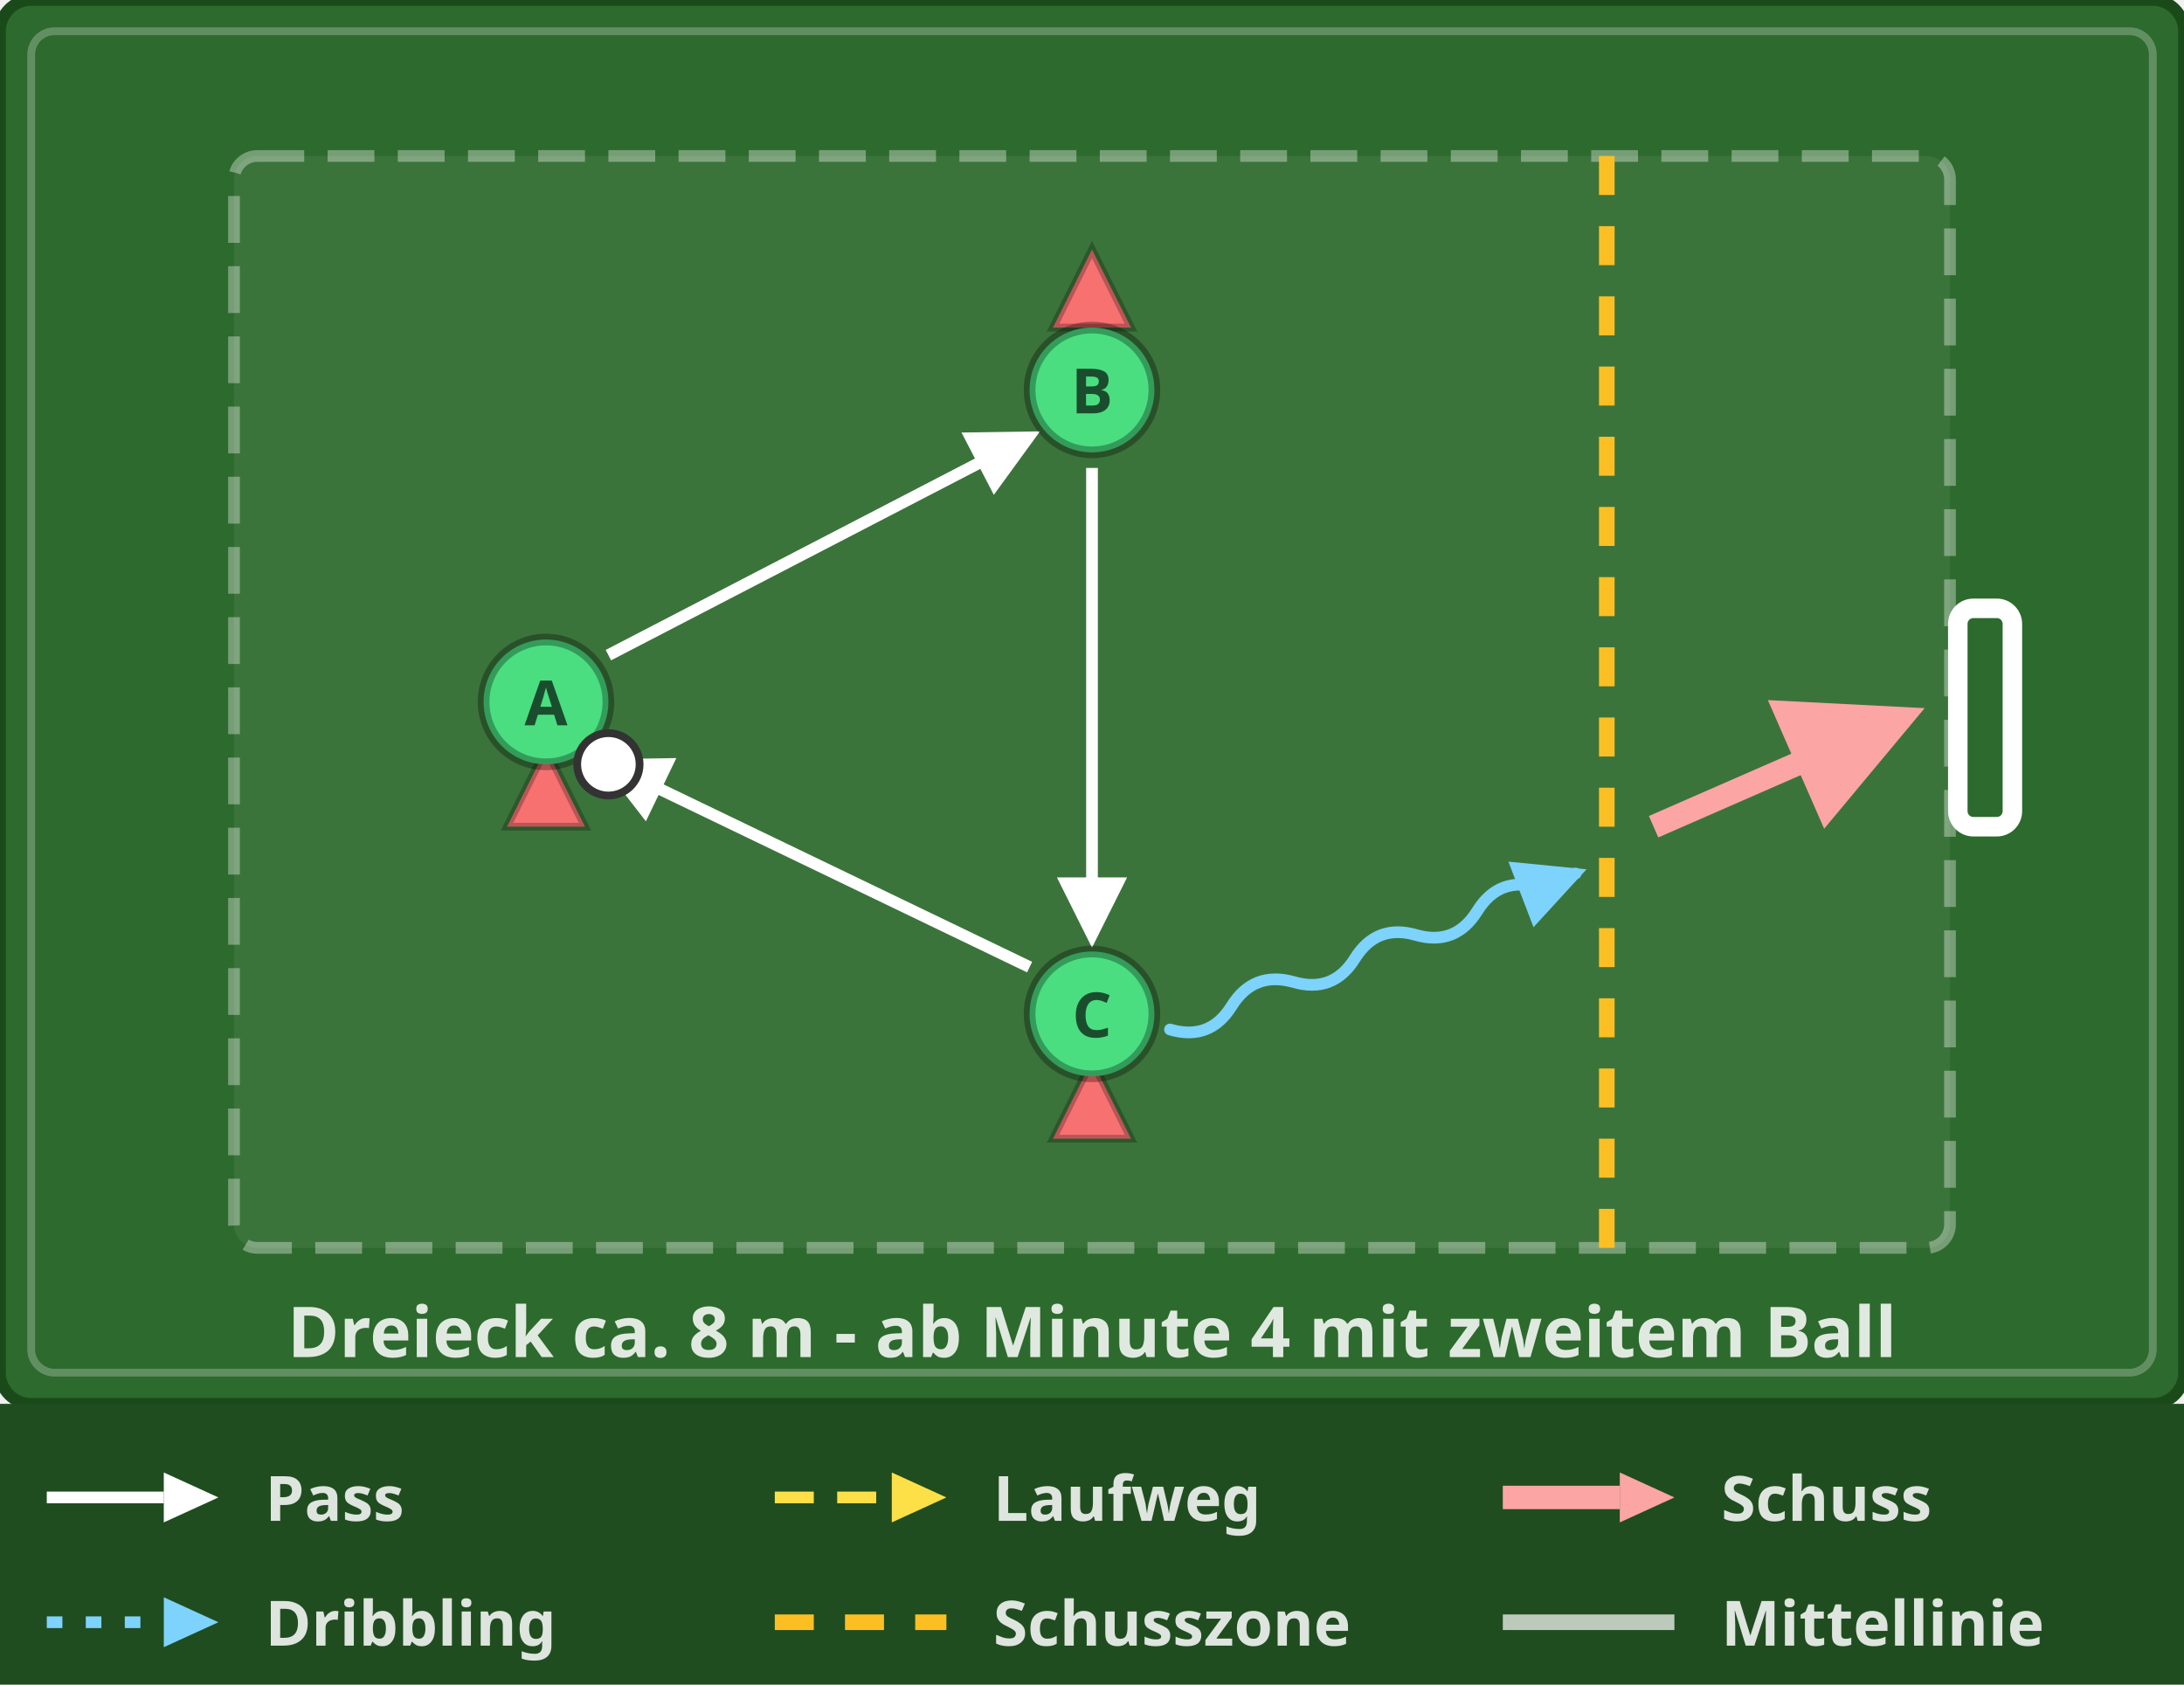
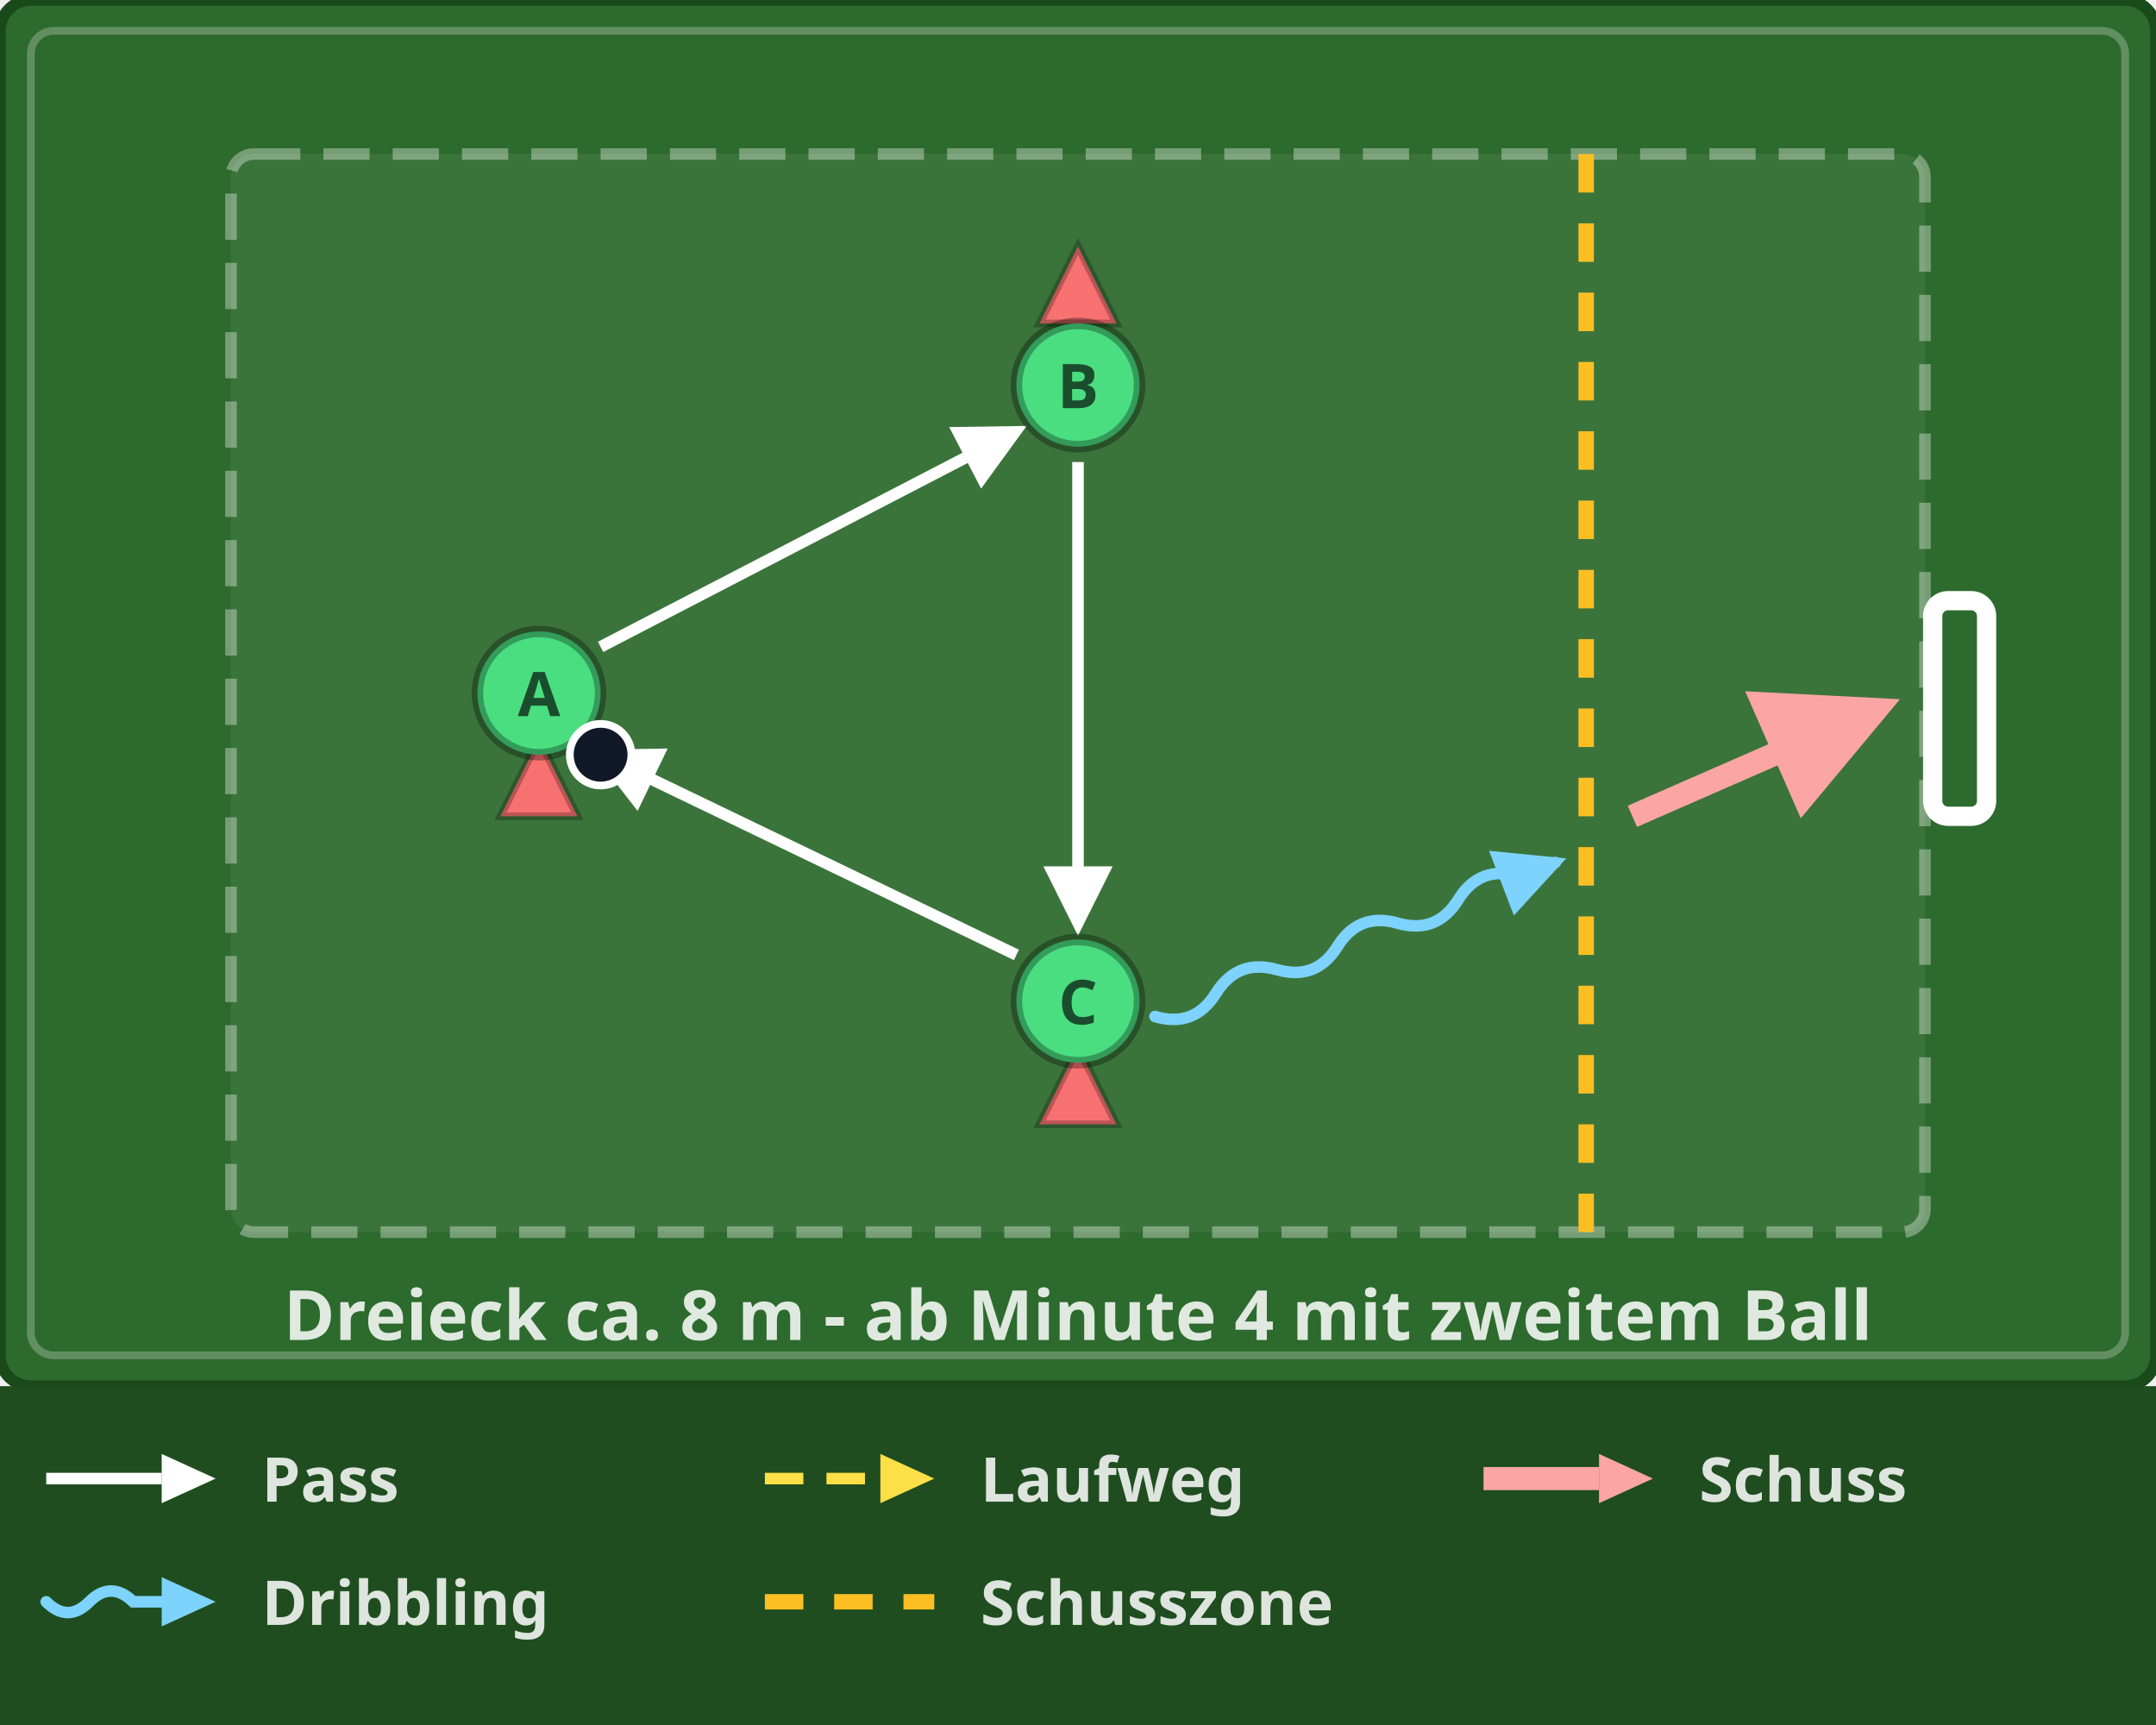
- <svg xmlns="http://www.w3.org/2000/svg" viewBox="0 0 280 216" width="280" height="216">
+ <svg xmlns="http://www.w3.org/2000/svg" viewBox="0 0 280 224" width="280" height="224">
  <defs />
  <rect width="280" height="180" rx="4" fill="#2d6a2d" stroke="#1a4a1a" stroke-width="1.5" />
  <rect x="4" y="4" width="272" height="172" rx="3" fill="none" stroke="rgba(255,255,255,.25)" stroke-width="1" />
  <defs>
    <marker id="arr-p" markerWidth="6" markerHeight="6" refX="5" refY="3" orient="auto">
      <path d="M0,0 L6,3 L0,6 Z" fill="#ffffff" />
    </marker>
    <marker id="arr-l" markerWidth="6" markerHeight="6" refX="5" refY="3" orient="auto">
      <path d="M0,0 L6,3 L0,6 Z" fill="#fde047" />
    </marker>
    <marker id="arr-s" markerWidth="6" markerHeight="6" refX="5" refY="3" orient="auto">
      <path d="M0,0 L6,3 L0,6 Z" fill="#fca5a5" />
    </marker>
    <marker id="arr-d" markerWidth="6" markerHeight="6" refX="5" refY="3" orient="auto">
      <path d="M0,0 L6,3 L0,6 Z" fill="#7dd3fc" />
    </marker>
  </defs>
  <rect x="30" y="20" width="220" height="140" rx="3" fill="rgba(255,255,255,.07)" stroke="rgba(255,255,255,.35)" stroke-width="1.5" stroke-dasharray="6,3" />
  <line x1="206" y1="20" x2="206" y2="160" stroke="#fbbf24" stroke-width="2" stroke-dasharray="5,4" />
  <rect x="251" y="78" width="7" height="28" rx="2" fill="none" stroke="#fff" stroke-width="2.5" />
  <line x1="78" y1="84" x2="132" y2="56" stroke="#ffffff" stroke-width="1.5" marker-end="url(#arr-p)" />
  <line x1="140" y1="60" x2="140" y2="120" stroke="#ffffff" stroke-width="1.5" marker-end="url(#arr-p)" />
  <line x1="132" y1="124" x2="78" y2="98" stroke="#ffffff" stroke-width="1.5" marker-end="url(#arr-p)" />
  <path d="M150 132 Q155.1 133.5 157.9 129 Q160.7 124.5 165.8 125.9 Q170.9 127.4 173.7 122.9 Q176.5 118.4 181.6 119.9 Q186.6 121.3 189.4 116.8 Q192.2 112.3 197.3 113.8 L202 112" fill="none" stroke="#7dd3fc" stroke-width="1.5" stroke-linecap="round" stroke-linejoin="round" marker-end="url(#arr-d)" />
  <line x1="212" y1="106" x2="244" y2="92" stroke="#fca5a5" stroke-width="3" marker-end="url(#arr-s)" />
  <path d="M70 96 L75 106 L65 106 Z" fill="#f87171" stroke="rgba(0,0,0,.25)" stroke-width="1" />
  <path d="M140 32 L145 42 L135 42 Z" fill="#f87171" stroke="rgba(0,0,0,.25)" stroke-width="1" />
  <path d="M140 136 L145 146 L135 146 Z" fill="#f87171" stroke="rgba(0,0,0,.25)" stroke-width="1" />
  <circle cx="70" cy="90" r="8" fill="#4ade80" stroke="rgba(0,0,0,.3)" stroke-width="1.5" />
  <text x="70" y="93" text-anchor="middle" fill="rgba(0,0,0,.65)" font-size="8" font-family="sans-serif" font-weight="700">A</text>
  <circle cx="140" cy="50" r="8" fill="#4ade80" stroke="rgba(0,0,0,.3)" stroke-width="1.5" />
  <text x="140" y="53" text-anchor="middle" fill="rgba(0,0,0,.65)" font-size="8" font-family="sans-serif" font-weight="700">B</text>
  <circle cx="140" cy="130" r="8" fill="#4ade80" stroke="rgba(0,0,0,.3)" stroke-width="1.5" />
  <text x="140" y="133" text-anchor="middle" fill="rgba(0,0,0,.65)" font-size="8" font-family="sans-serif" font-weight="700">C</text>
-   <circle cx="78" cy="98" r="4" fill="#fff" stroke="#333" stroke-width="1" />
+   <circle cx="78" cy="98" r="4" fill="#111827" stroke="#ffffff" stroke-width="1" />
  <text x="140" y="174" text-anchor="middle" fill="rgba(255,255,255,.85)" font-size="9" font-family="sans-serif" font-weight="600">Dreieck ca. 8 m - ab Minute 4 mit zweitem Ball</text>
-   <rect x="0" y="180" width="280" height="36" fill="#1f4d1f" />
+   <rect x="0" y="180" width="280" height="44" fill="#1f4d1f" />
  <line x1="6" y1="192" x2="21" y2="192" stroke="#ffffff" stroke-width="1.5" />
  <path d="M21,188.8 L28,192 L21,195.2 Z" fill="#ffffff" />
  <text x="34" y="195" fill="rgba(255,255,255,.85)" font-size="8" font-family="sans-serif" font-weight="600">Pass</text>
  <line x1="99.333" y1="192" x2="114.333" y2="192" stroke="#fde047" stroke-width="1.5" stroke-dasharray="5,3" />
  <path d="M114.333,188.8 L121.333,192 L114.333,195.2 Z" fill="#fde047" />
  <text x="127.333" y="195" fill="rgba(255,255,255,.85)" font-size="8" font-family="sans-serif" font-weight="600">Laufweg</text>
  <line x1="192.667" y1="192" x2="207.667" y2="192" stroke="#fca5a5" stroke-width="3" />
  <path d="M207.667,188.8 L214.667,192 L207.667,195.2 Z" fill="#fca5a5" />
  <text x="220.667" y="195" fill="rgba(255,255,255,.85)" font-size="8" font-family="sans-serif" font-weight="600">Schuss</text>
-   <line x1="6" y1="208" x2="21" y2="208" stroke="#7dd3fc" stroke-width="1.5" stroke-dasharray="2,3" />
+   <path d="M6 208 Q8.8 210.8 11.6 208 Q14.4 205.2 17.3 208 L21 208" fill="none" stroke="#7dd3fc" stroke-width="1.5" stroke-linecap="round" />
  <path d="M21,204.8 L28,208 L21,211.2 Z" fill="#7dd3fc" />
  <text x="34" y="211" fill="rgba(255,255,255,.85)" font-size="8" font-family="sans-serif" font-weight="600">Dribbling</text>
  <line x1="99.333" y1="208" x2="121.333" y2="208" stroke="#fbbf24" stroke-width="2" stroke-dasharray="5,4" />
  <text x="127.333" y="211" fill="rgba(255,255,255,.85)" font-size="8" font-family="sans-serif" font-weight="600">Schusszone</text>
-   <line x1="192.667" y1="208" x2="214.667" y2="208" stroke="rgba(255,255,255,.7)" stroke-width="2" />
-   <text x="220.667" y="211" fill="rgba(255,255,255,.85)" font-size="8" font-family="sans-serif" font-weight="600">Mittellinie</text>
</svg>
